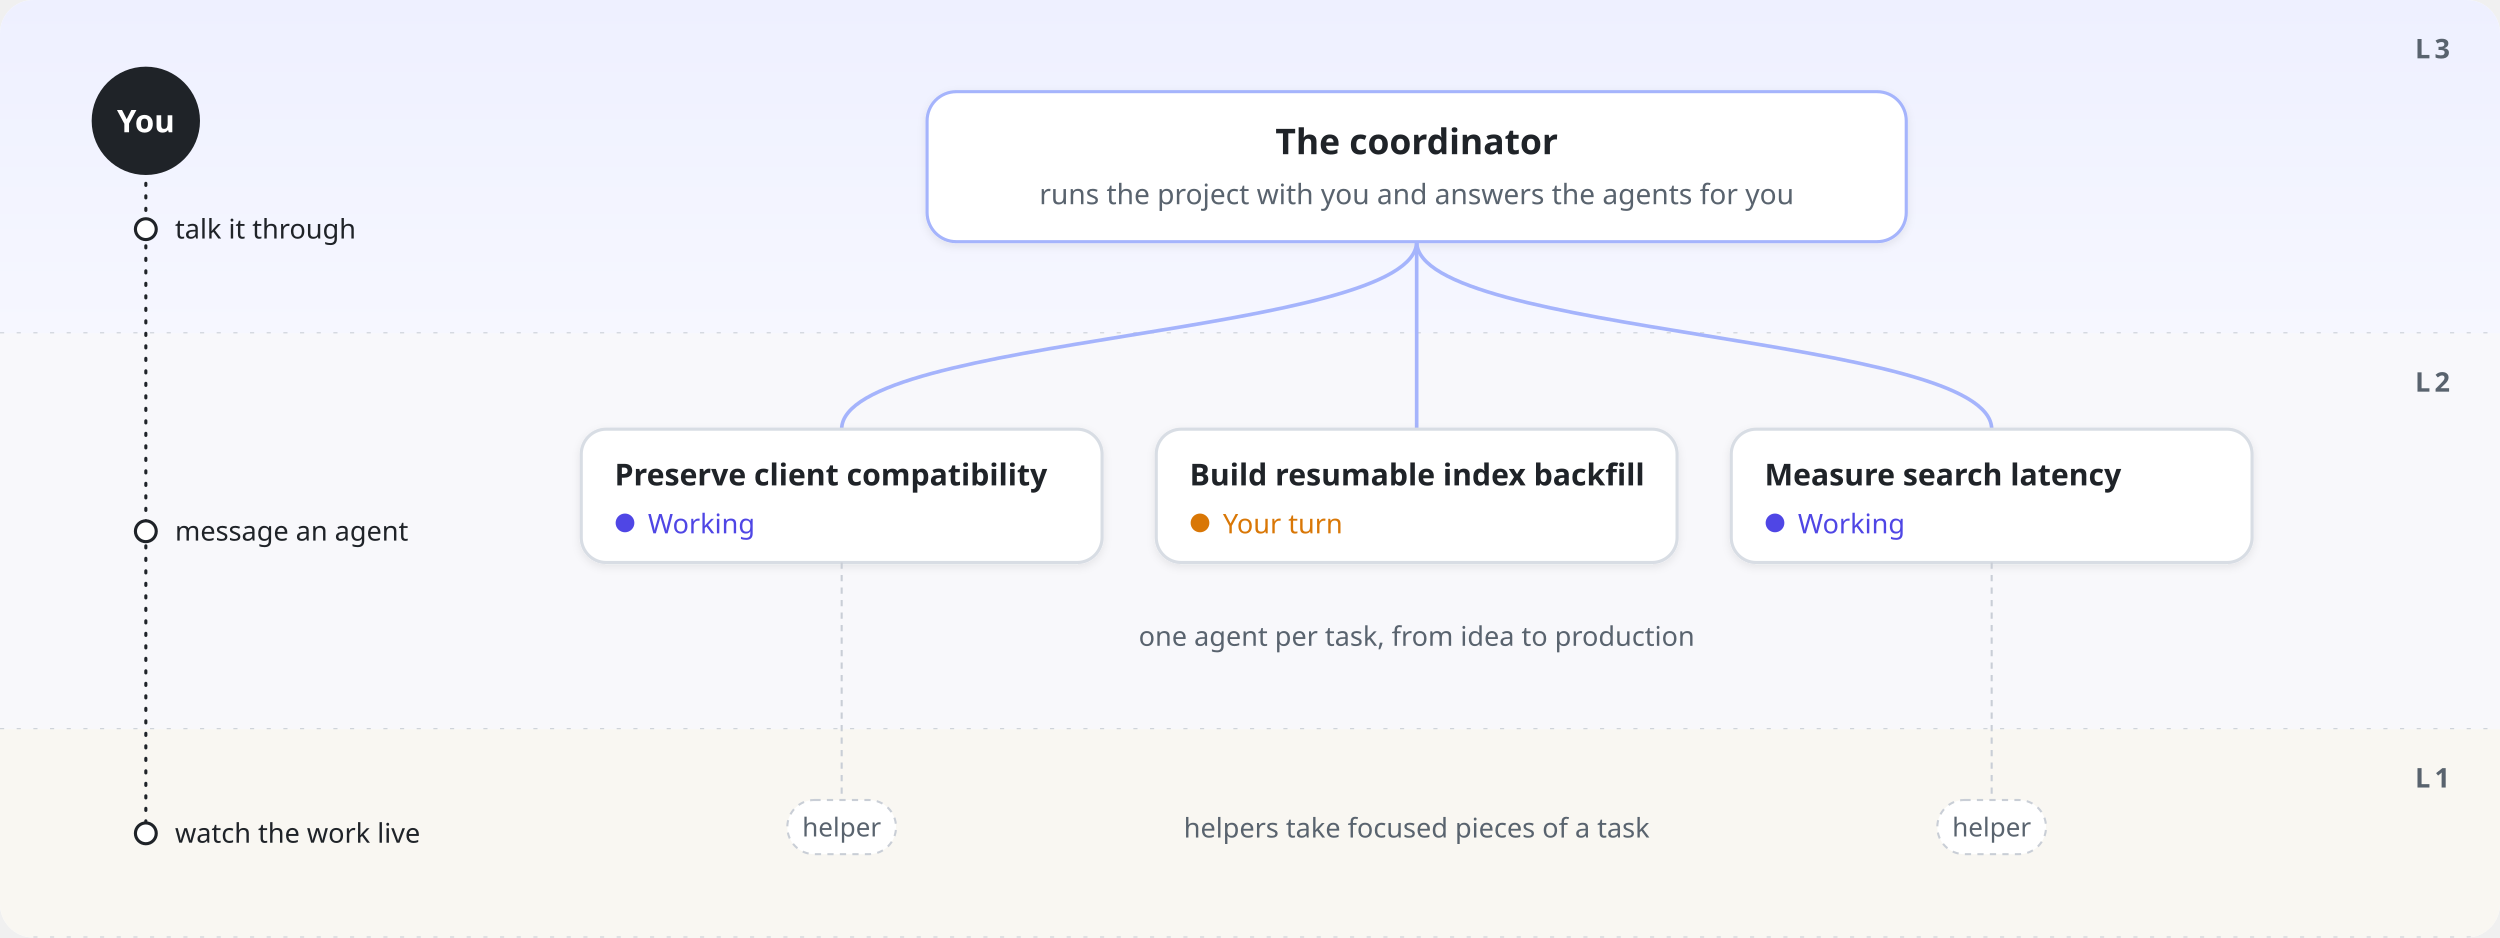
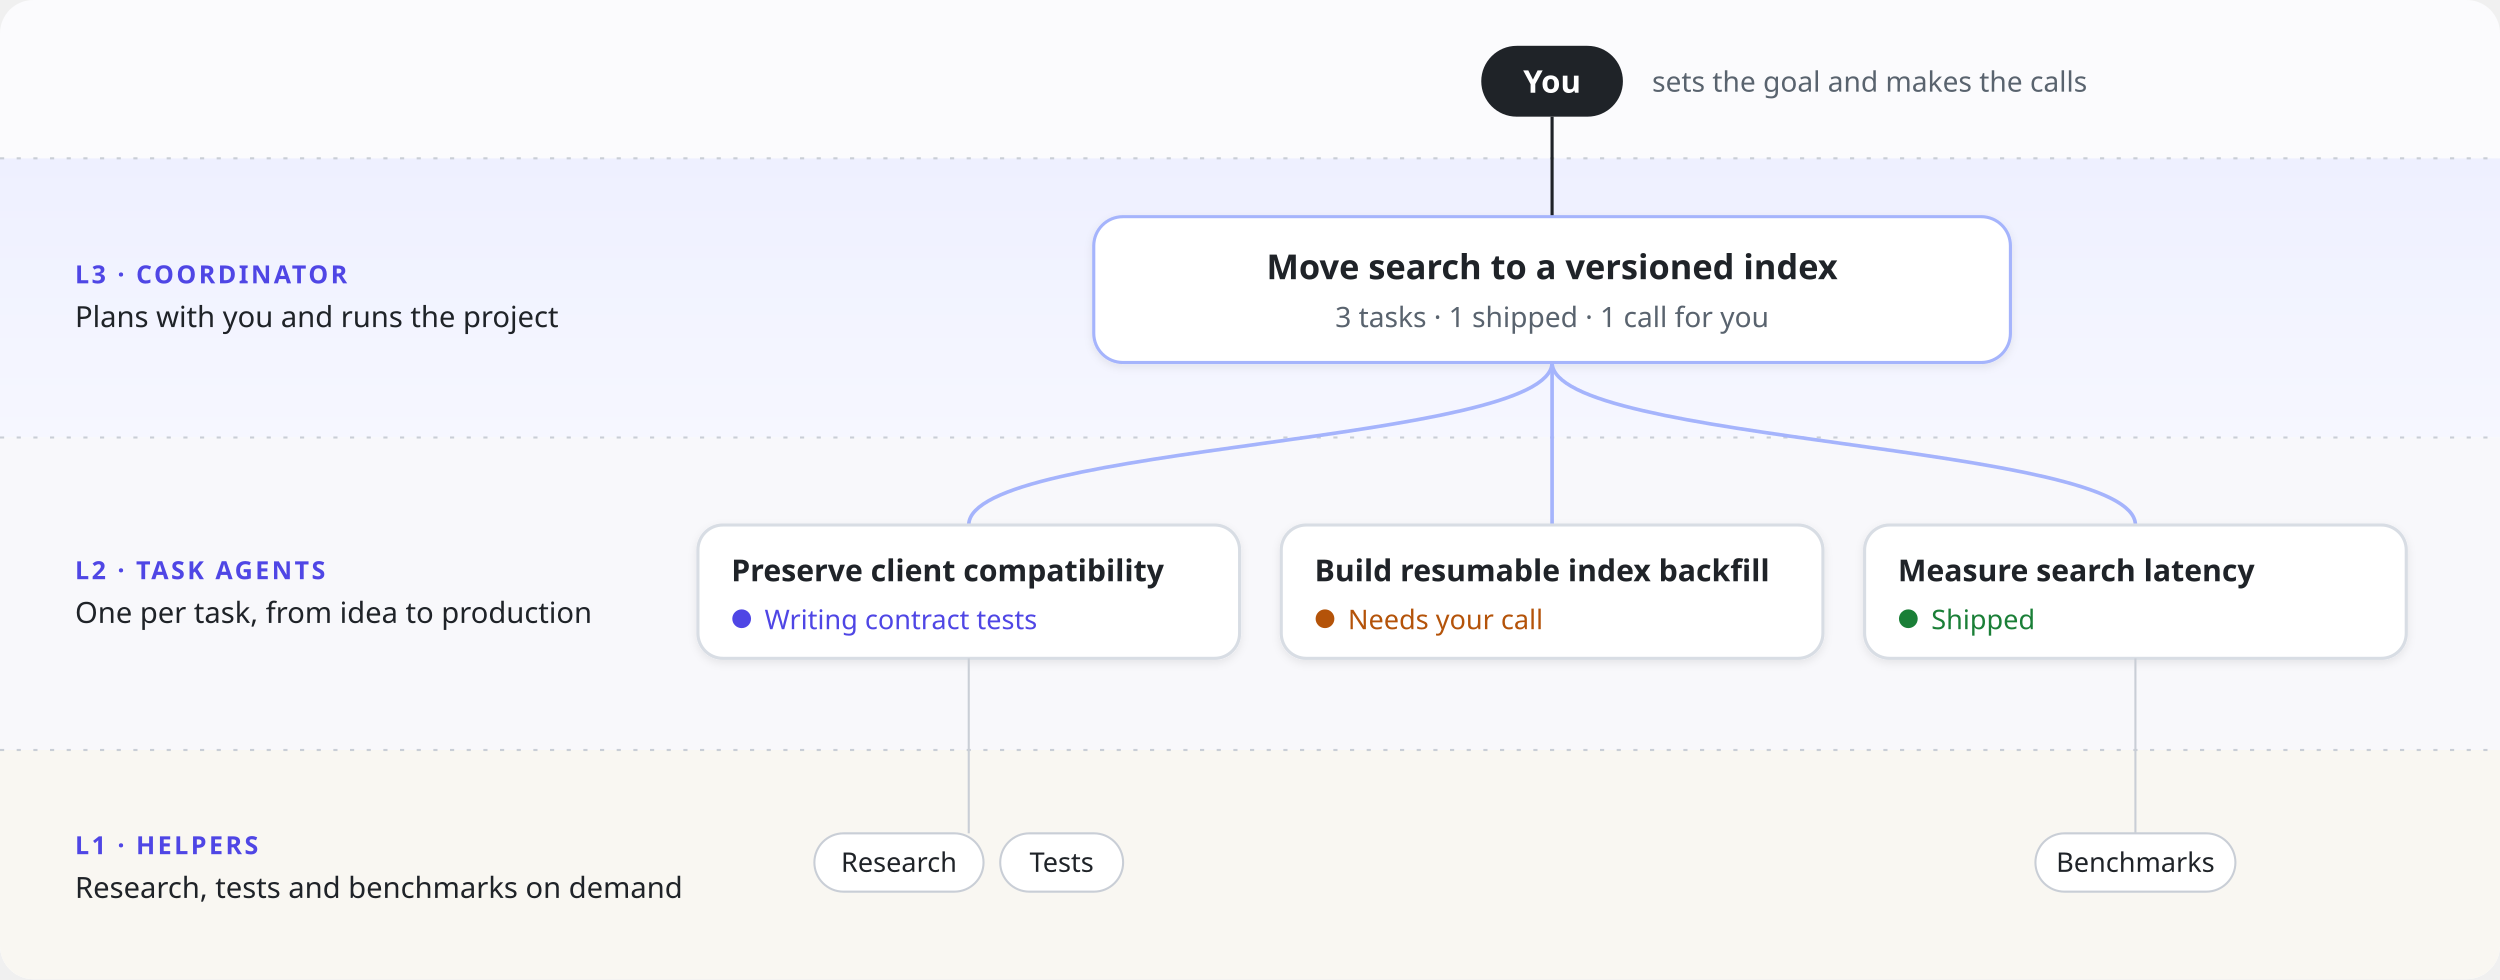
- <svg xmlns="http://www.w3.org/2000/svg" viewBox="0 0 1200 450" width="1200" height="450" font-family="-apple-system,BlinkMacSystemFont,'Segoe UI','Noto Sans',Helvetica,Arial,sans-serif">
+ <svg xmlns="http://www.w3.org/2000/svg" viewBox="0 0 1200 470" width="1200" height="470" font-family="-apple-system,BlinkMacSystemFont,'Segoe UI','Noto Sans',Helvetica,Arial,sans-serif">
  <defs>
    <filter id="s" x="-10%" y="-20%" width="120%" height="160%">
      <feDropShadow dx="0" dy="1.5" stdDeviation="2" flood-color="#0f172a" flood-opacity=".08" />
    </filter>
    <linearGradient id="sky" x1="0" y1="0" x2="0" y2="1">
      <stop offset="0" stop-color="#eef0ff" />
      <stop offset="1" stop-color="#f6f7ff" />
    </linearGradient>
  </defs>
-   <rect width="1200" height="450" rx="16" fill="#fbfbfd" />
+   <rect width="1200" height="470" rx="16" fill="#fbfbfd" />
  <clipPath id="r">
-     <rect width="1200" height="450" rx="16" />
+     <rect width="1200" height="470" rx="16" />
  </clipPath>
  <g clip-path="url(#r)">
-     <rect x="0" y="0" width="1200" height="160" fill="url(#sky)" />
-     <line x1="0" y1="160" x2="1200" y2="160" stroke="#c9ced6" stroke-dasharray="2 6" />
-     <text x="1176" y="28" font-size="13" fill="#59636e" font-weight="700" text-anchor="end" letter-spacing="2">L3</text>
-     <rect x="0" y="160" width="1200" height="190" fill="#f8f8fb" />
-     <line x1="0" y1="350" x2="1200" y2="350" stroke="#c9ced6" stroke-dasharray="2 6" />
-     <text x="1176" y="188" font-size="13" fill="#59636e" font-weight="700" text-anchor="end" letter-spacing="2">L2</text>
-     <rect x="0" y="350" width="1200" height="100" fill="#f9f7f2" />
-     <line x1="0" y1="450" x2="1200" y2="450" stroke="#c9ced6" stroke-dasharray="2 6" />
-     <text x="1176" y="378" font-size="13" fill="#59636e" font-weight="700" text-anchor="end" letter-spacing="2">L1</text>
+     <rect x="0" y="76" width="1200" height="134" fill="url(#sky)" />
+     <line x1="0" y1="76" x2="1200" y2="76" stroke="#c9ced6" stroke-dasharray="2 6" />
+     <rect x="0" y="210" width="1200" height="150" fill="#f8f8fb" />
+     <line x1="0" y1="210" x2="1200" y2="210" stroke="#c9ced6" stroke-dasharray="2 6" />
+     <rect x="0" y="360" width="1200" height="110" fill="#f9f7f2" />
+     <line x1="0" y1="360" x2="1200" y2="360" stroke="#c9ced6" stroke-dasharray="2 6" />
  </g>
-   <circle cx="70" cy="58" r="26" fill="#1f2328" />
-   <text x="70" y="63.5" font-size="15" fill="#fff" font-weight="600" text-anchor="middle">You</text>
-   <line x1="70" y1="88" x2="70" y2="400" stroke="#1f2328" stroke-width="1.5" stroke-dasharray="1 5" stroke-linecap="round" />
-   <circle cx="70" cy="110" r="5" fill="#fff" stroke="#1f2328" stroke-width="1.5" />
-   <text x="84" y="114.5" font-size="13" fill="#1f2328" font-weight="500" text-anchor="start">talk it through</text>
-   <circle cx="70" cy="255" r="5" fill="#fff" stroke="#1f2328" stroke-width="1.5" />
-   <text x="84" y="259.5" font-size="13" fill="#1f2328" font-weight="500" text-anchor="start">message an agent</text>
-   <circle cx="70" cy="400" r="5" fill="#fff" stroke="#1f2328" stroke-width="1.5" />
-   <text x="84" y="404.5" font-size="13" fill="#1f2328" font-weight="500" text-anchor="start">watch the work live</text>
-   <rect x="445.0" y="44" width="470" height="72" rx="14" fill="#fff" stroke="#a5b4fc" stroke-width="1.5" filter="url(#s)" />
-   <text x="680" y="74" font-size="17" fill="#1f2328" font-weight="700" text-anchor="middle">The coordinator</text>
-   <text x="680" y="98" font-size="13.5" fill="#59636e" font-weight="400" text-anchor="middle">runs the project with you and answers the agents for you</text>
-   <path d="M680 116 C680 161.0 404.0 161.0 404.0 206" fill="none" stroke="#a5b4fc" stroke-width="1.75" />
-   <rect x="279.0" y="206" width="250" height="64" rx="12" fill="#fff" stroke="#d8dde4" stroke-width="1.5" filter="url(#s)" />
-   <text x="295.0" y="233" font-size="14.5" fill="#1f2328" font-weight="600" text-anchor="start">Preserve client compatibility</text>
-   <circle cx="300.0" cy="251" r="4.5" fill="#4f46e5" />
-   <text x="311.0" y="256" font-size="13" fill="#4f46e5" font-weight="500" text-anchor="start">Working</text>
-   <line x1="404.0" y1="270" x2="404.0" y2="384" stroke="#c9ced6" stroke-dasharray="3 3" />
-   <rect x="377.9" y="384" width="52.2" height="26" rx="13" fill="#fff" stroke="#c9ced6" stroke-dasharray="3 3" />
-   <text x="404.0" y="401.5" font-size="12.5" fill="#59636e" font-weight="400" text-anchor="middle">helper</text>
-   <path d="M680 116 C680 161.0 680.0 161.0 680.0 206" fill="none" stroke="#a5b4fc" stroke-width="1.75" />
-   <rect x="555.0" y="206" width="250" height="64" rx="12" fill="#fff" stroke="#d8dde4" stroke-width="1.5" filter="url(#s)" />
-   <text x="571.0" y="233" font-size="14.5" fill="#1f2328" font-weight="600" text-anchor="start">Build resumable index backfill</text>
-   <circle cx="576.0" cy="251" r="4.5" fill="#d97706" />
-   <text x="587.0" y="256" font-size="13" fill="#d97706" font-weight="500" text-anchor="start">Your turn</text>
-   <path d="M680 116 C680 161.0 956.0 161.0 956.0 206" fill="none" stroke="#a5b4fc" stroke-width="1.75" />
-   <rect x="831.0" y="206" width="250" height="64" rx="12" fill="#fff" stroke="#d8dde4" stroke-width="1.5" filter="url(#s)" />
-   <text x="847.0" y="233" font-size="14.5" fill="#1f2328" font-weight="600" text-anchor="start">Measure search latency</text>
-   <circle cx="852.0" cy="251" r="4.5" fill="#4f46e5" />
-   <text x="863.0" y="256" font-size="13" fill="#4f46e5" font-weight="500" text-anchor="start">Working</text>
-   <line x1="956.0" y1="270" x2="956.0" y2="384" stroke="#c9ced6" stroke-dasharray="3 3" />
-   <rect x="929.9" y="384" width="52.2" height="26" rx="13" fill="#fff" stroke="#c9ced6" stroke-dasharray="3 3" />
-   <text x="956.0" y="401.5" font-size="12.5" fill="#59636e" font-weight="400" text-anchor="middle">helper</text>
-   <text x="680" y="310" font-size="13" fill="#59636e" font-weight="400" text-anchor="middle">one agent per task, from idea to production</text>
-   <text x="680" y="402" font-size="13" fill="#59636e" font-weight="400" text-anchor="middle">helpers take focused pieces of a task</text>
+   <rect x="711" y="22" width="68" height="34" rx="17" fill="#1f2328" />
+   <text x="745" y="44.5" font-size="15" fill="#fff" font-weight="600" text-anchor="middle">You</text>
+   <text x="793" y="44" font-size="13.5" fill="#59636e" font-weight="400" text-anchor="start">sets the goal and makes the calls</text>
+   <line x1="745" y1="56" x2="745" y2="104" stroke="#1f2328" stroke-width="1.5" />
+   <text x="36" y="136" font-size="12" fill="#4f46e5" font-weight="700" text-anchor="start" letter-spacing="1.2">L3 · COORDINATOR</text>
+   <text x="36" y="157" font-size="14" fill="#1f2328" font-weight="500" text-anchor="start">Plans with you and runs the project</text>
+   <text x="36" y="278" font-size="12" fill="#4f46e5" font-weight="700" text-anchor="start" letter-spacing="1.2">L2 · TASK AGENTS</text>
+   <text x="36" y="299" font-size="14" fill="#1f2328" font-weight="500" text-anchor="start">One per task, from idea to production</text>
+   <text x="36" y="410" font-size="12" fill="#4f46e5" font-weight="700" text-anchor="start" letter-spacing="1.2">L1 · HELPERS</text>
+   <text x="36" y="431" font-size="14" fill="#1f2328" font-weight="500" text-anchor="start">Research, tests and benchmarks on demand</text>
+   <rect x="525" y="104" width="440" height="70" rx="14" fill="#fff" stroke="#a5b4fc" stroke-width="1.5" filter="url(#s)" />
+   <text x="745" y="134" font-size="16.5" fill="#1f2328" font-weight="700" text-anchor="middle">Move search to a versioned index</text>
+   <text x="745" y="157" font-size="13.5" fill="#59636e" font-weight="400" text-anchor="middle">3 tasks · 1 shipped · 1 call for you</text>
+   <path d="M745 174 C745 213.0 465.0 213.0 465.0 252" fill="none" stroke="#a5b4fc" stroke-width="1.75" />
+   <rect x="335.0" y="252" width="260" height="64" rx="12" fill="#fff" stroke="#d8dde4" stroke-width="1.5" filter="url(#s)" />
+   <text x="351.0" y="279" font-size="14.5" fill="#1f2328" font-weight="600" text-anchor="start">Preserve client compatibility</text>
+   <circle cx="356.0" cy="297" r="4.5" fill="#4f46e5" />
+   <text x="367.0" y="302" font-size="13" fill="#4f46e5" font-weight="500" text-anchor="start">Writing contract tests</text>
+   <line x1="465.0" y1="316" x2="465.0" y2="400" stroke="#c9ced6" />
+   <rect x="390.9" y="400" width="81.2" height="28" rx="14" fill="#fff" stroke="#c9ced6" />
+   <text x="431.5" y="418.5" font-size="13" fill="#1f2328" font-weight="500" text-anchor="middle">Research</text>
+   <rect x="480.1" y="400" width="59.0" height="28" rx="14" fill="#fff" stroke="#c9ced6" />
+   <text x="509.6" y="418.5" font-size="13" fill="#1f2328" font-weight="500" text-anchor="middle">Tests</text>
+   <path d="M745 174 C745 213.0 745.0 213.0 745.0 252" fill="none" stroke="#a5b4fc" stroke-width="1.75" />
+   <rect x="615.0" y="252" width="260" height="64" rx="12" fill="#fff" stroke="#d8dde4" stroke-width="1.5" filter="url(#s)" />
+   <text x="631.0" y="279" font-size="14.5" fill="#1f2328" font-weight="600" text-anchor="start">Build resumable index backfill</text>
+   <circle cx="636.0" cy="297" r="4.5" fill="#b45309" />
+   <text x="647.0" y="302" font-size="13" fill="#b45309" font-weight="500" text-anchor="start">Needs your call</text>
+   <path d="M745 174 C745 213.0 1025.0 213.0 1025.0 252" fill="none" stroke="#a5b4fc" stroke-width="1.75" />
+   <rect x="895.0" y="252" width="260" height="64" rx="12" fill="#fff" stroke="#d8dde4" stroke-width="1.5" filter="url(#s)" />
+   <text x="911.0" y="279" font-size="14.5" fill="#1f2328" font-weight="600" text-anchor="start">Measure search latency</text>
+   <circle cx="916.0" cy="297" r="4.5" fill="#1a7f37" />
+   <text x="927.0" y="302" font-size="13" fill="#1a7f37" font-weight="500" text-anchor="start">Shipped</text>
+   <line x1="1025.0" y1="316" x2="1025.0" y2="400" stroke="#c9ced6" />
+   <rect x="977.0" y="400" width="96.0" height="28" rx="14" fill="#fff" stroke="#c9ced6" />
+   <text x="1025.0" y="418.5" font-size="13" fill="#1f2328" font-weight="500" text-anchor="middle">Benchmarks</text>
</svg>
